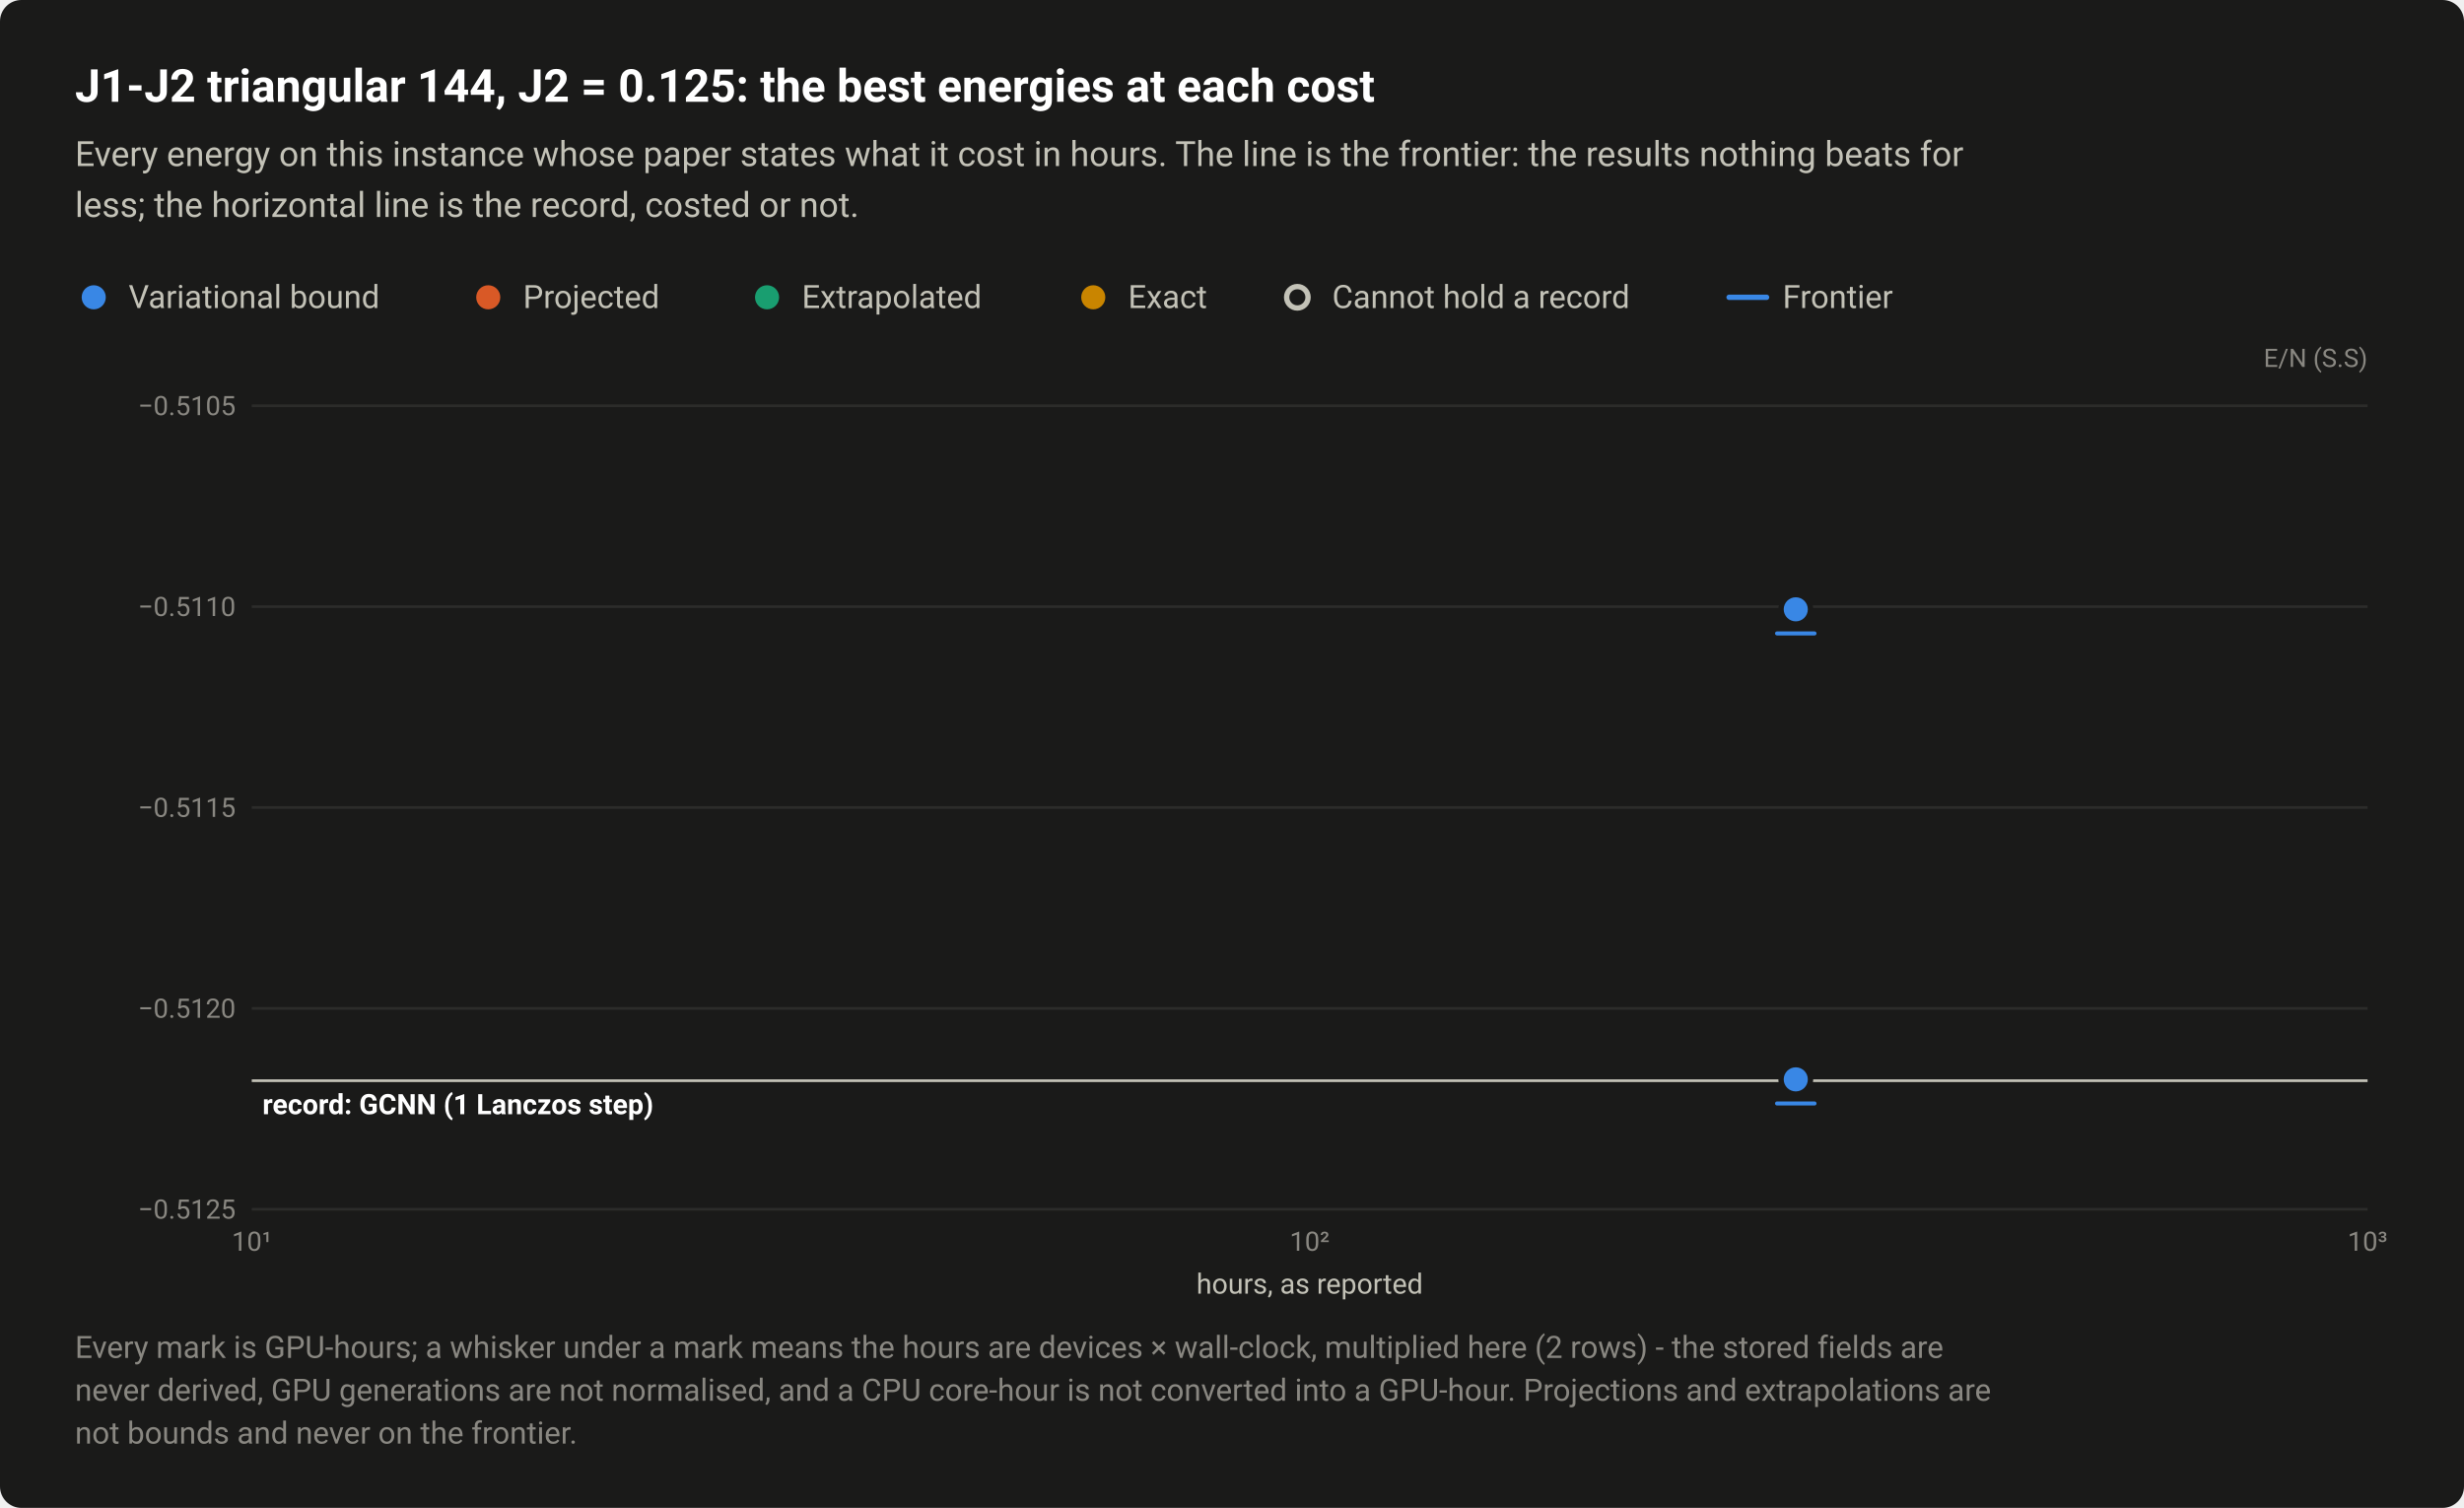
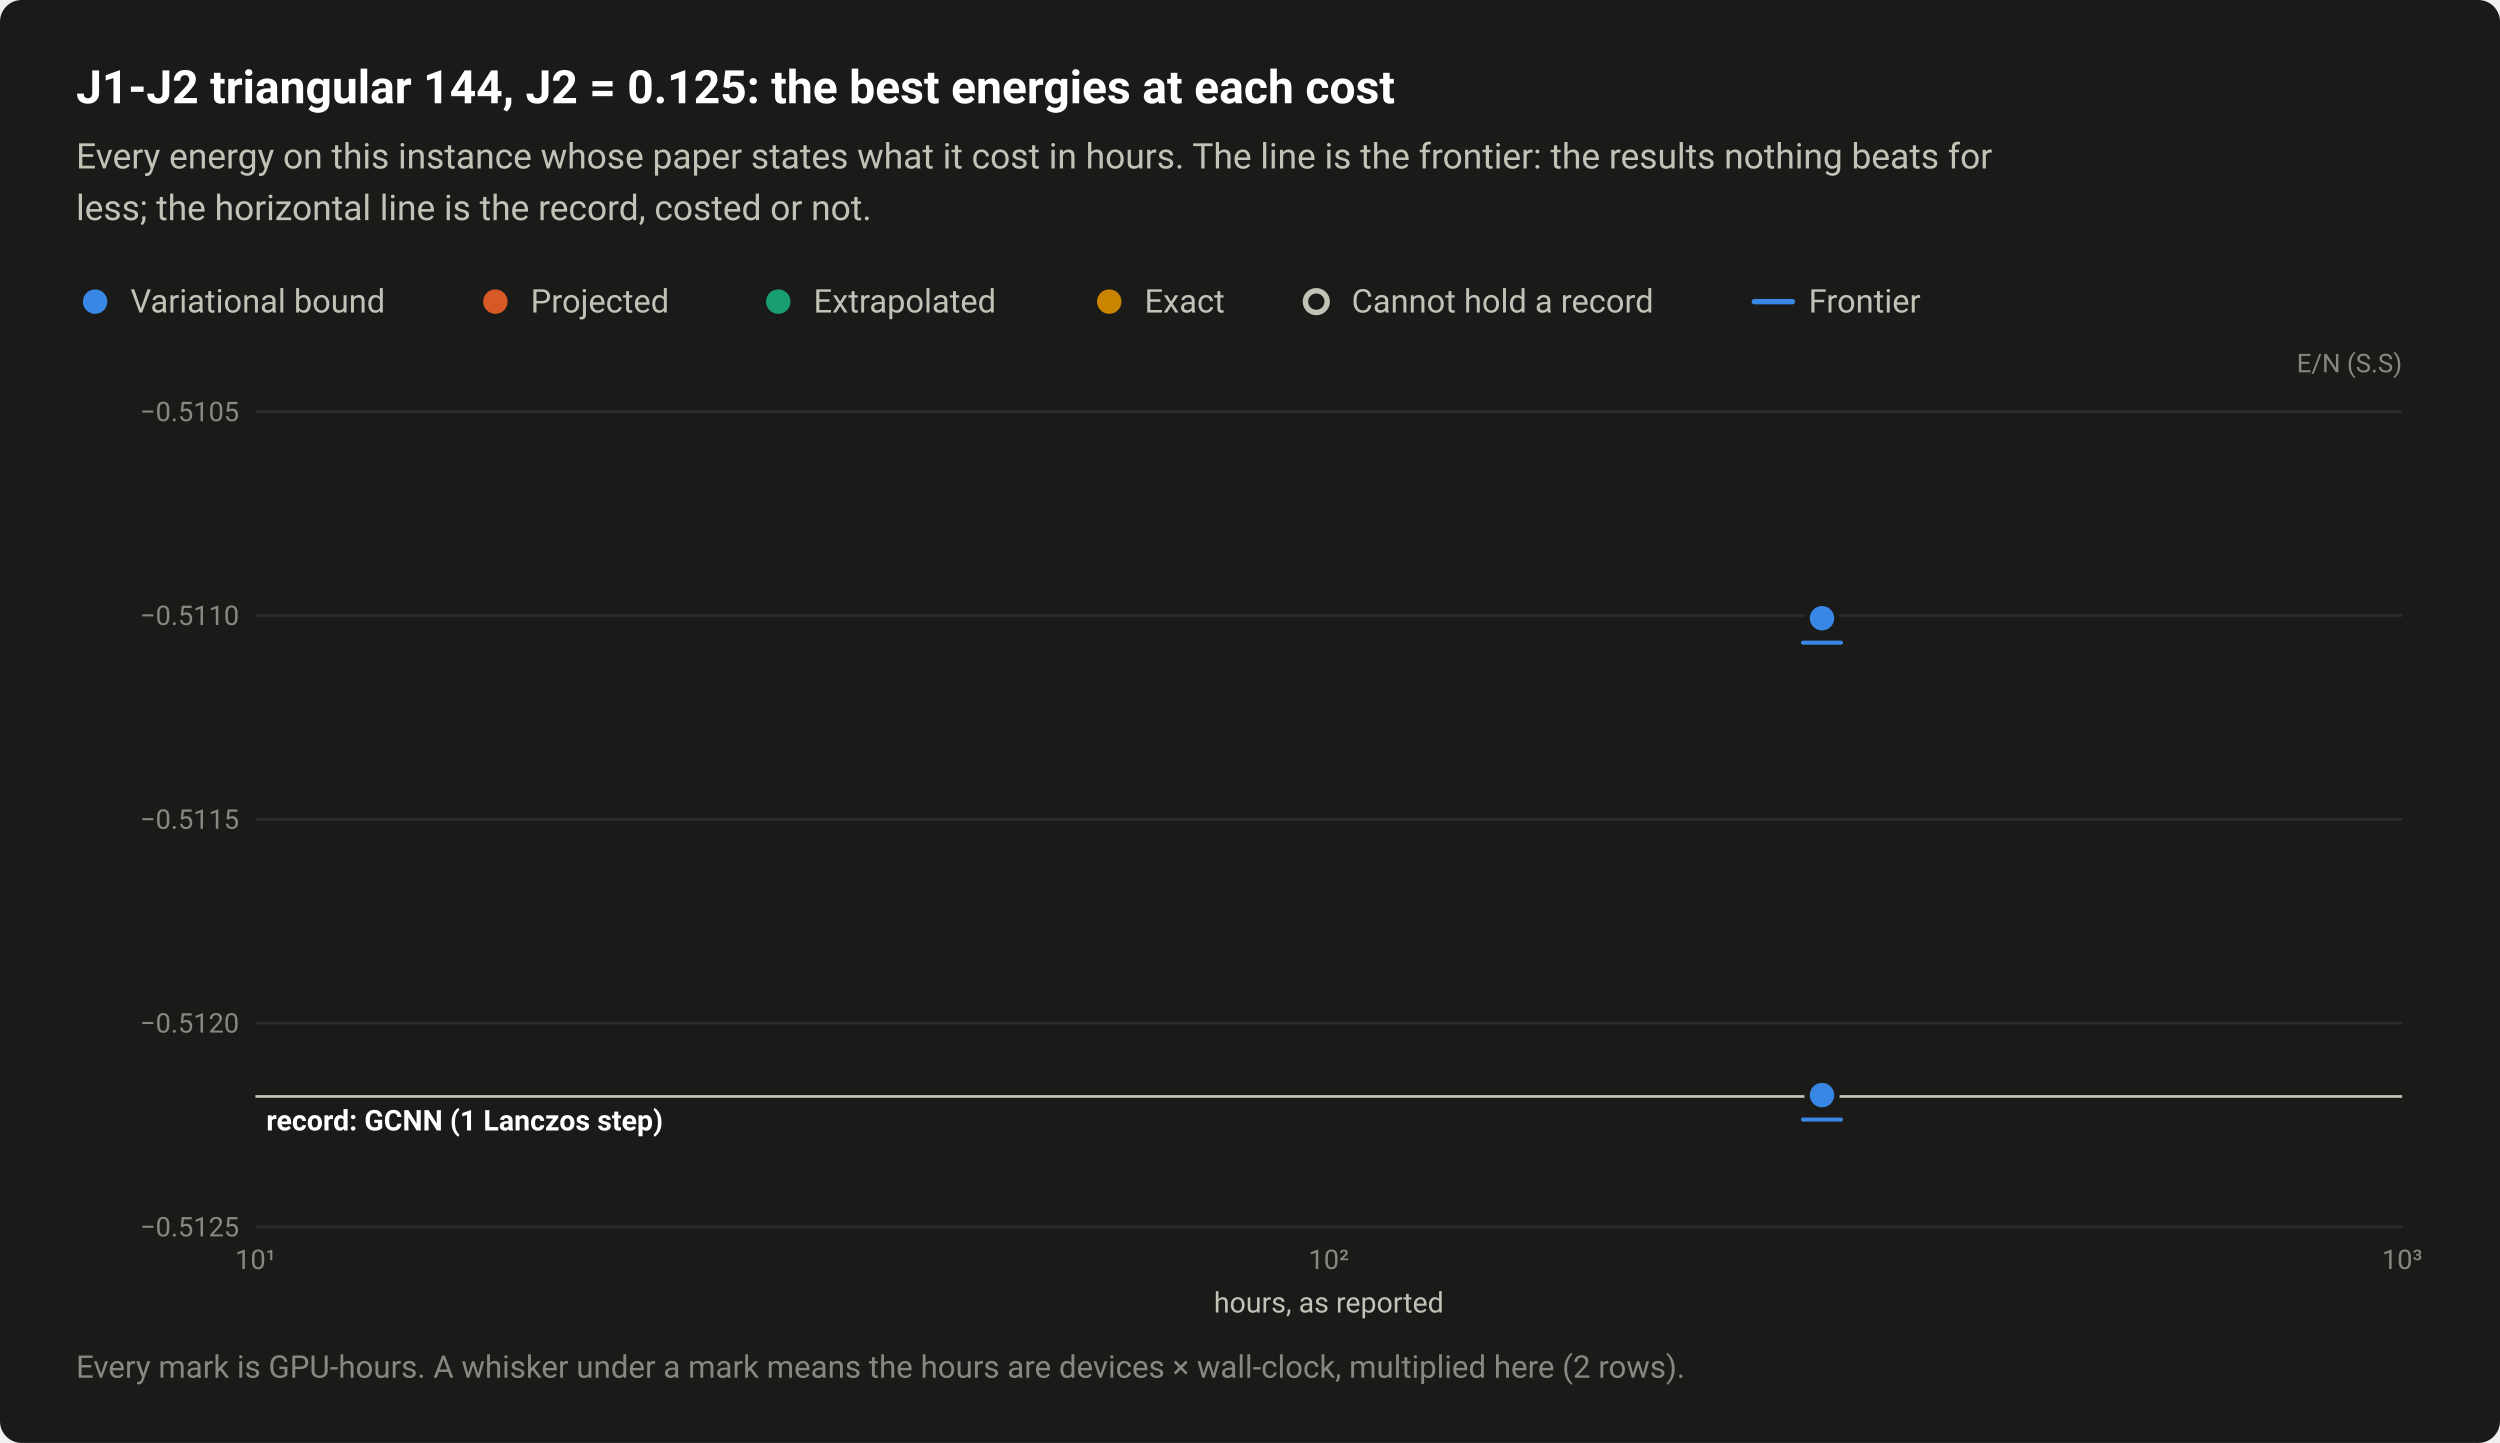
- <svg xmlns="http://www.w3.org/2000/svg" width="920" height="563" viewBox="0 0 920 563" role="img" aria-labelledby="title desc">
+ <svg xmlns="http://www.w3.org/2000/svg" width="920" height="531" viewBox="0 0 920 531" role="img" aria-labelledby="title desc">
  <style>text{font-family:system-ui,-apple-system,"Segoe UI",Roboto,"Helvetica Neue",Arial,sans-serif}</style>
-   <rect width="920" height="563" rx="8" fill="#1a1a19" />
+   <rect width="920" height="531" rx="8" fill="#1a1a19" />
  <text x="28" y="38" font-size="17" fill="#ffffff" font-weight="600">J1-J2 triangular 144, J2 = 0.125: the best energies at each cost</text>
  <text x="28" y="62" font-size="13" fill="#c3c2b7">Every energy on this instance whose paper states what it cost in hours. The line is the frontier: the results nothing beats for</text>
  <text x="28" y="81" font-size="13" fill="#c3c2b7">less; the horizontal line is the record, costed or not.</text>
  <circle cx="35" cy="111" r="6.5" fill="#1a1a19" />
  <circle cx="35" cy="111" r="4.5" fill="#3987e5" />
  <text x="48" y="115" font-size="12" fill="#c3c2b7">Variational bound</text>
  <circle cx="182.3" cy="111" r="6.5" fill="#1a1a19" />
  <circle cx="182.3" cy="111" r="4.5" fill="#d95926" />
  <text x="195.3" y="115" font-size="12" fill="#c3c2b7">Projected</text>
  <circle cx="286.4" cy="111" r="6.5" fill="#1a1a19" />
  <circle cx="286.4" cy="111" r="4.5" fill="#199e70" />
  <text x="299.4" y="115" font-size="12" fill="#c3c2b7">Extrapolated</text>
  <circle cx="408.2" cy="111" r="6.5" fill="#1a1a19" />
  <circle cx="408.2" cy="111" r="4.5" fill="#c98500" />
  <text x="421.2" y="115" font-size="12" fill="#c3c2b7">Exact</text>
  <circle cx="484.4" cy="111" r="6.5" fill="#1a1a19" />
  <circle cx="484.4" cy="111" r="4" fill="#1a1a19" stroke="#c3c2b7" stroke-width="2" />
  <text x="497.4" y="115" font-size="12" fill="#c3c2b7">Cannot hold a record</text>
  <path d="M645.6 111H659.6" stroke="#3987e5" stroke-width="2" stroke-linecap="round" />
  <text x="665.6" y="115" font-size="12" fill="#c3c2b7">Frontier</text>
  <text x="884" y="137" font-size="9.5" fill="#898781" text-anchor="end">E/N (S.S)</text>
  <path d="M94 451.5H884" stroke="#2c2c2a" stroke-width="1" />
  <text x="88" y="455" font-size="10" fill="#898781" text-anchor="end" style="font-variant-numeric:tabular-nums">−0.5125</text>
  <path d="M94 376.5H884" stroke="#2c2c2a" stroke-width="1" />
  <text x="88" y="380" font-size="10" fill="#898781" text-anchor="end" style="font-variant-numeric:tabular-nums">−0.5120</text>
  <path d="M94 301.5H884" stroke="#2c2c2a" stroke-width="1" />
  <text x="88" y="305" font-size="10" fill="#898781" text-anchor="end" style="font-variant-numeric:tabular-nums">−0.5115</text>
  <path d="M94 226.5H884" stroke="#2c2c2a" stroke-width="1" />
  <text x="88" y="230" font-size="10" fill="#898781" text-anchor="end" style="font-variant-numeric:tabular-nums">−0.5110</text>
  <path d="M94 151.5H884" stroke="#2c2c2a" stroke-width="1" />
  <text x="88" y="155" font-size="10" fill="#898781" text-anchor="end" style="font-variant-numeric:tabular-nums">−0.5105</text>
  <text x="94" y="467" font-size="10" fill="#898781" text-anchor="middle" style="font-variant-numeric:tabular-nums">10¹</text>
  <text x="489" y="467" font-size="10" fill="#898781" text-anchor="middle" style="font-variant-numeric:tabular-nums">10²</text>
  <text x="884" y="467" font-size="10" fill="#898781" text-anchor="middle" style="font-variant-numeric:tabular-nums">10³</text>
  <path d="M94 403.5H884" stroke="#c3c2b7" stroke-width="1" />
  <text x="98" y="416" font-size="10.5" fill="#ffffff" font-weight="600">record: GCNN (1 Lanczos step)</text>
  <a class="pt" href="/instances/#r-J1J2_triangular_144_P_0_125-ec75679d">
    <circle cx="670.5" cy="403" r="6.5" fill="#1a1a19" />
    <circle cx="670.5" cy="403" r="4.5" fill="#3987e5" />
    <path d="M663.5 412H677.5" stroke="#3987e5" stroke-width="1.5" stroke-linecap="round" />
  </a>
  <a class="pt" href="/instances/#r-J1J2_triangular_144_P_0_125-43b73564">
    <circle cx="670.5" cy="227.5" r="6.5" fill="#1a1a19" />
    <circle cx="670.5" cy="227.5" r="4.5" fill="#3987e5" />
    <path d="M663.5 236.5H677.5" stroke="#3987e5" stroke-width="1.5" stroke-linecap="round" />
  </a>
  <text x="489" y="483" font-size="10.5" fill="#c3c2b7" text-anchor="middle">hours, as reported</text>
-   <text x="28" y="507" font-size="11.5" fill="#898781">Every mark is GPU-hours; a whisker under a mark means the hours are devices × wall-clock, multiplied here (2 rows) - the stored fields are</text>
-   <text x="28" y="523" font-size="11.5" fill="#898781">never derived, GPU generations are not normalised, and a CPU core-hour is not converted into a GPU-hour. Projections and extrapolations are</text>
-   <text x="28" y="539" font-size="11.5" fill="#898781">not bounds and never on the frontier.</text>
+   <text x="28" y="507" font-size="11.5" fill="#898781">Every mark is GPU-hours. A whisker under a mark means the hours are devices × wall-clock, multiplied here (2 rows).</text>
</svg>
